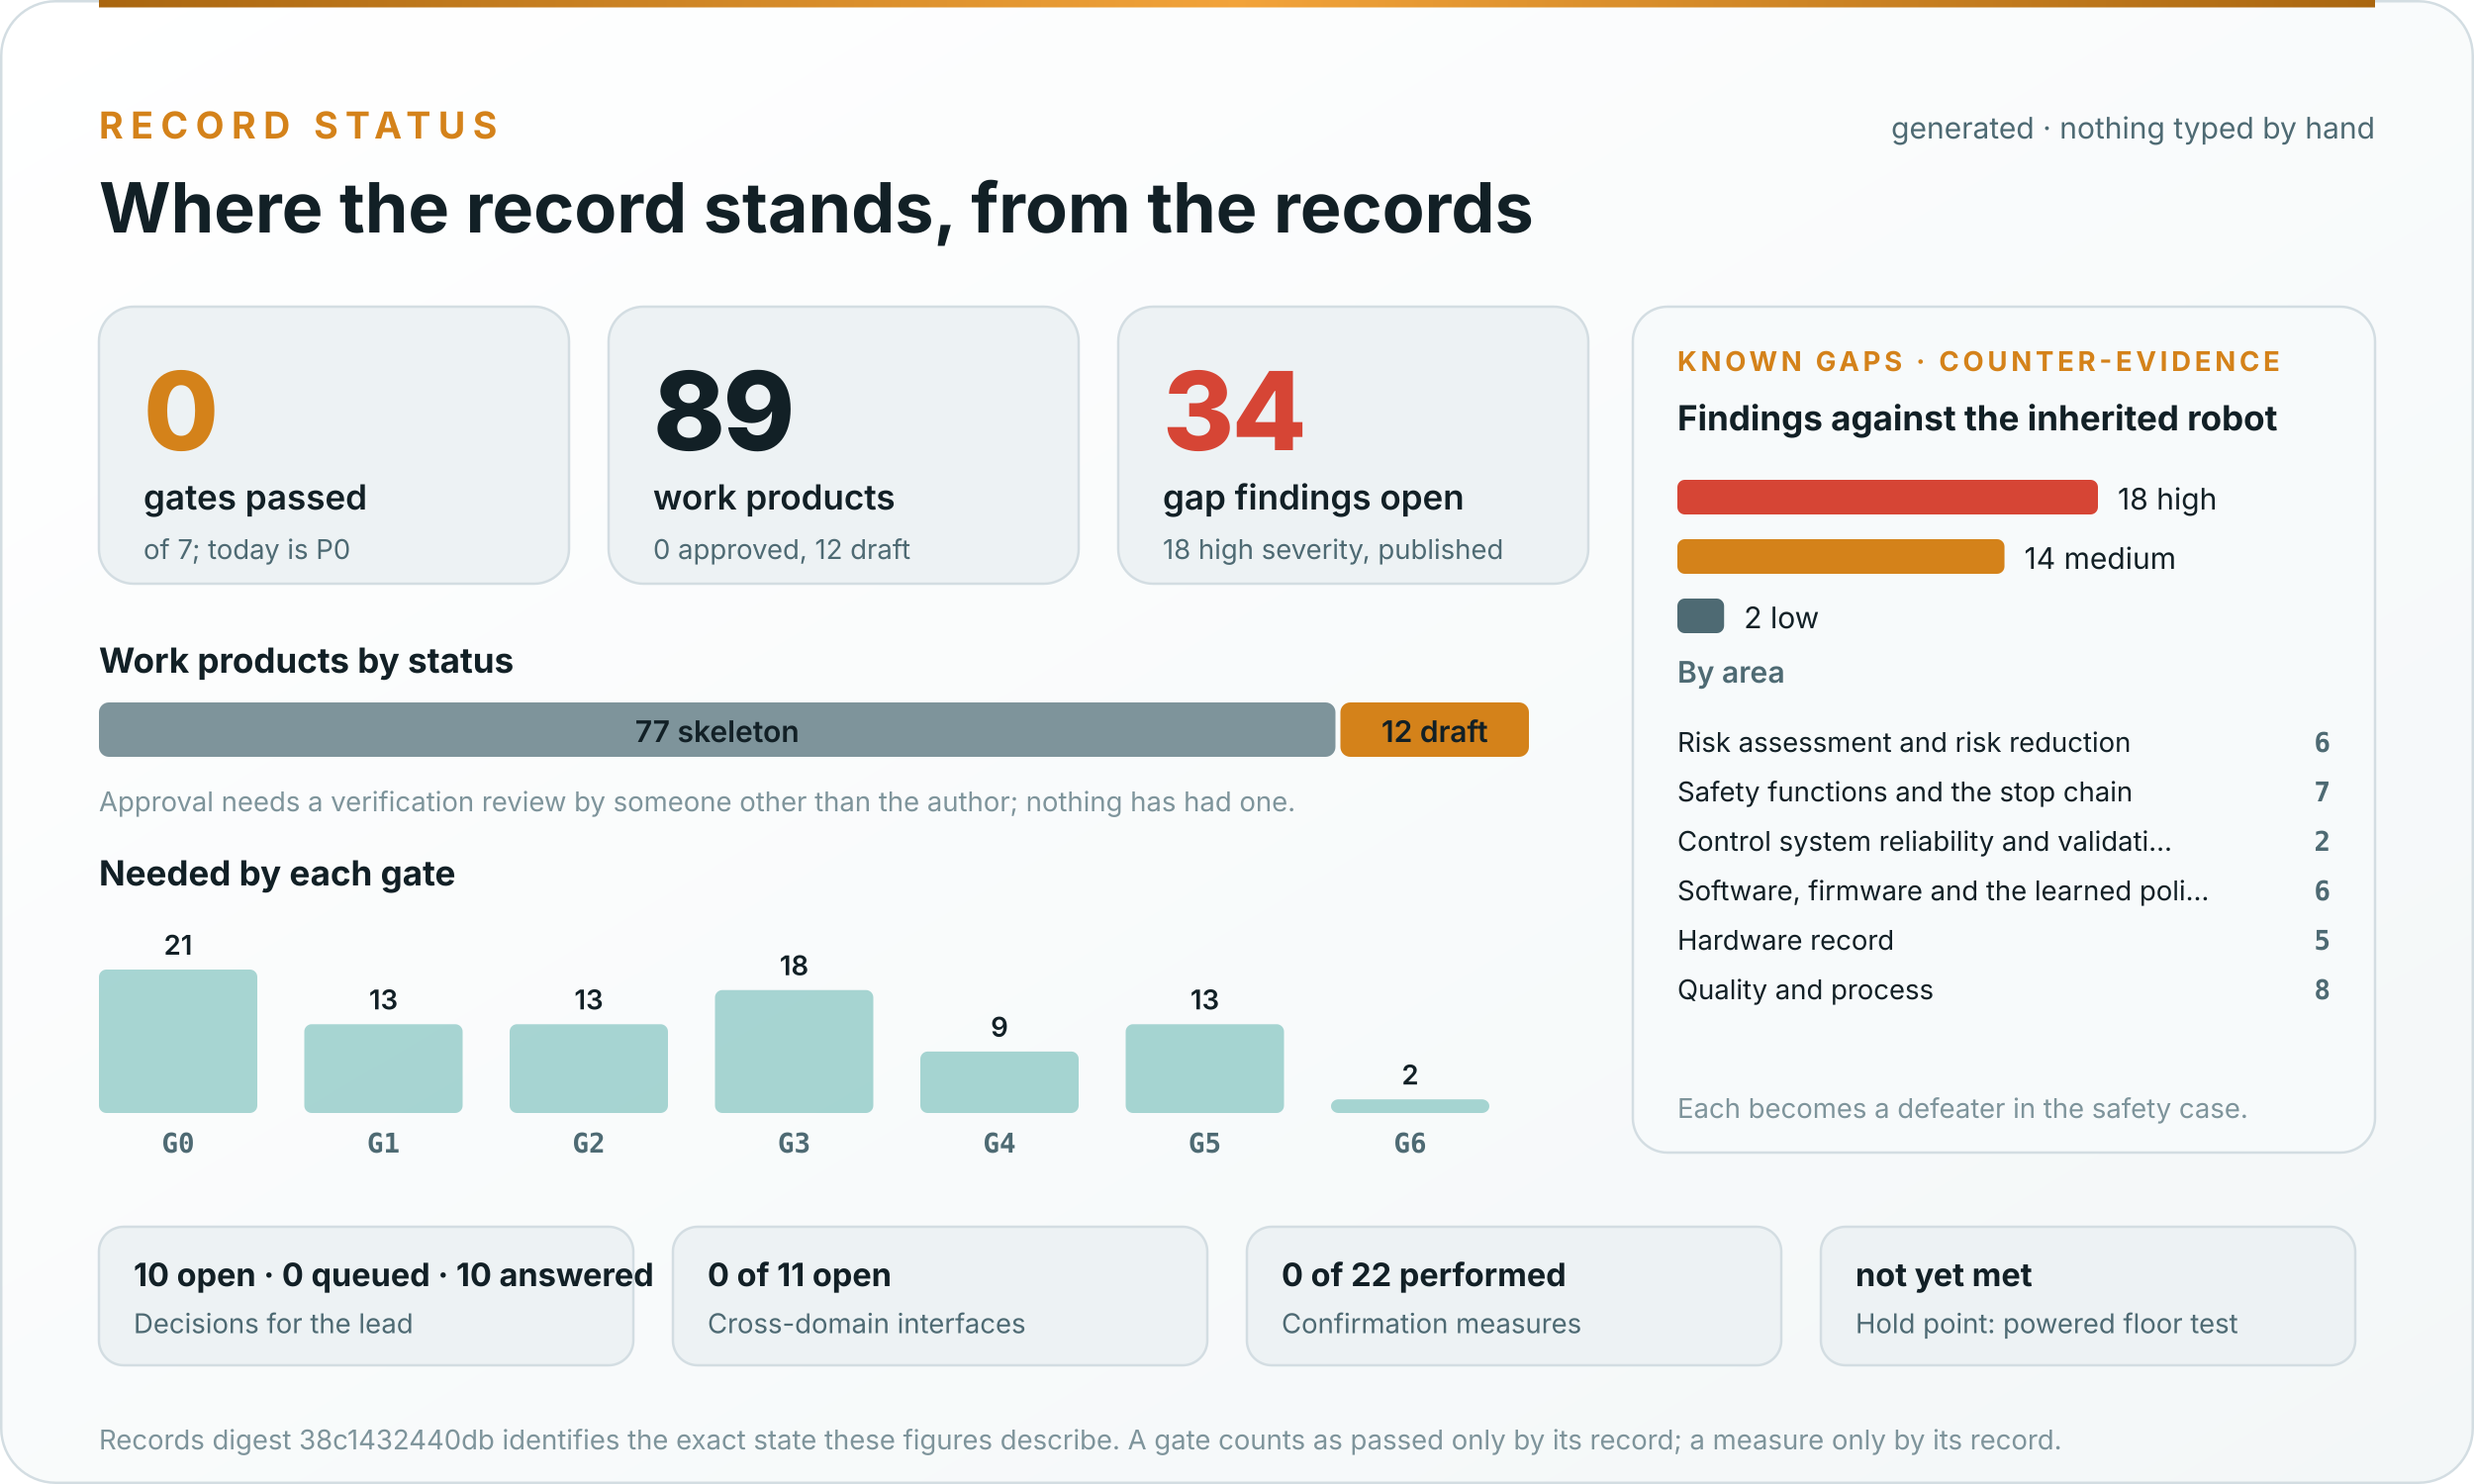
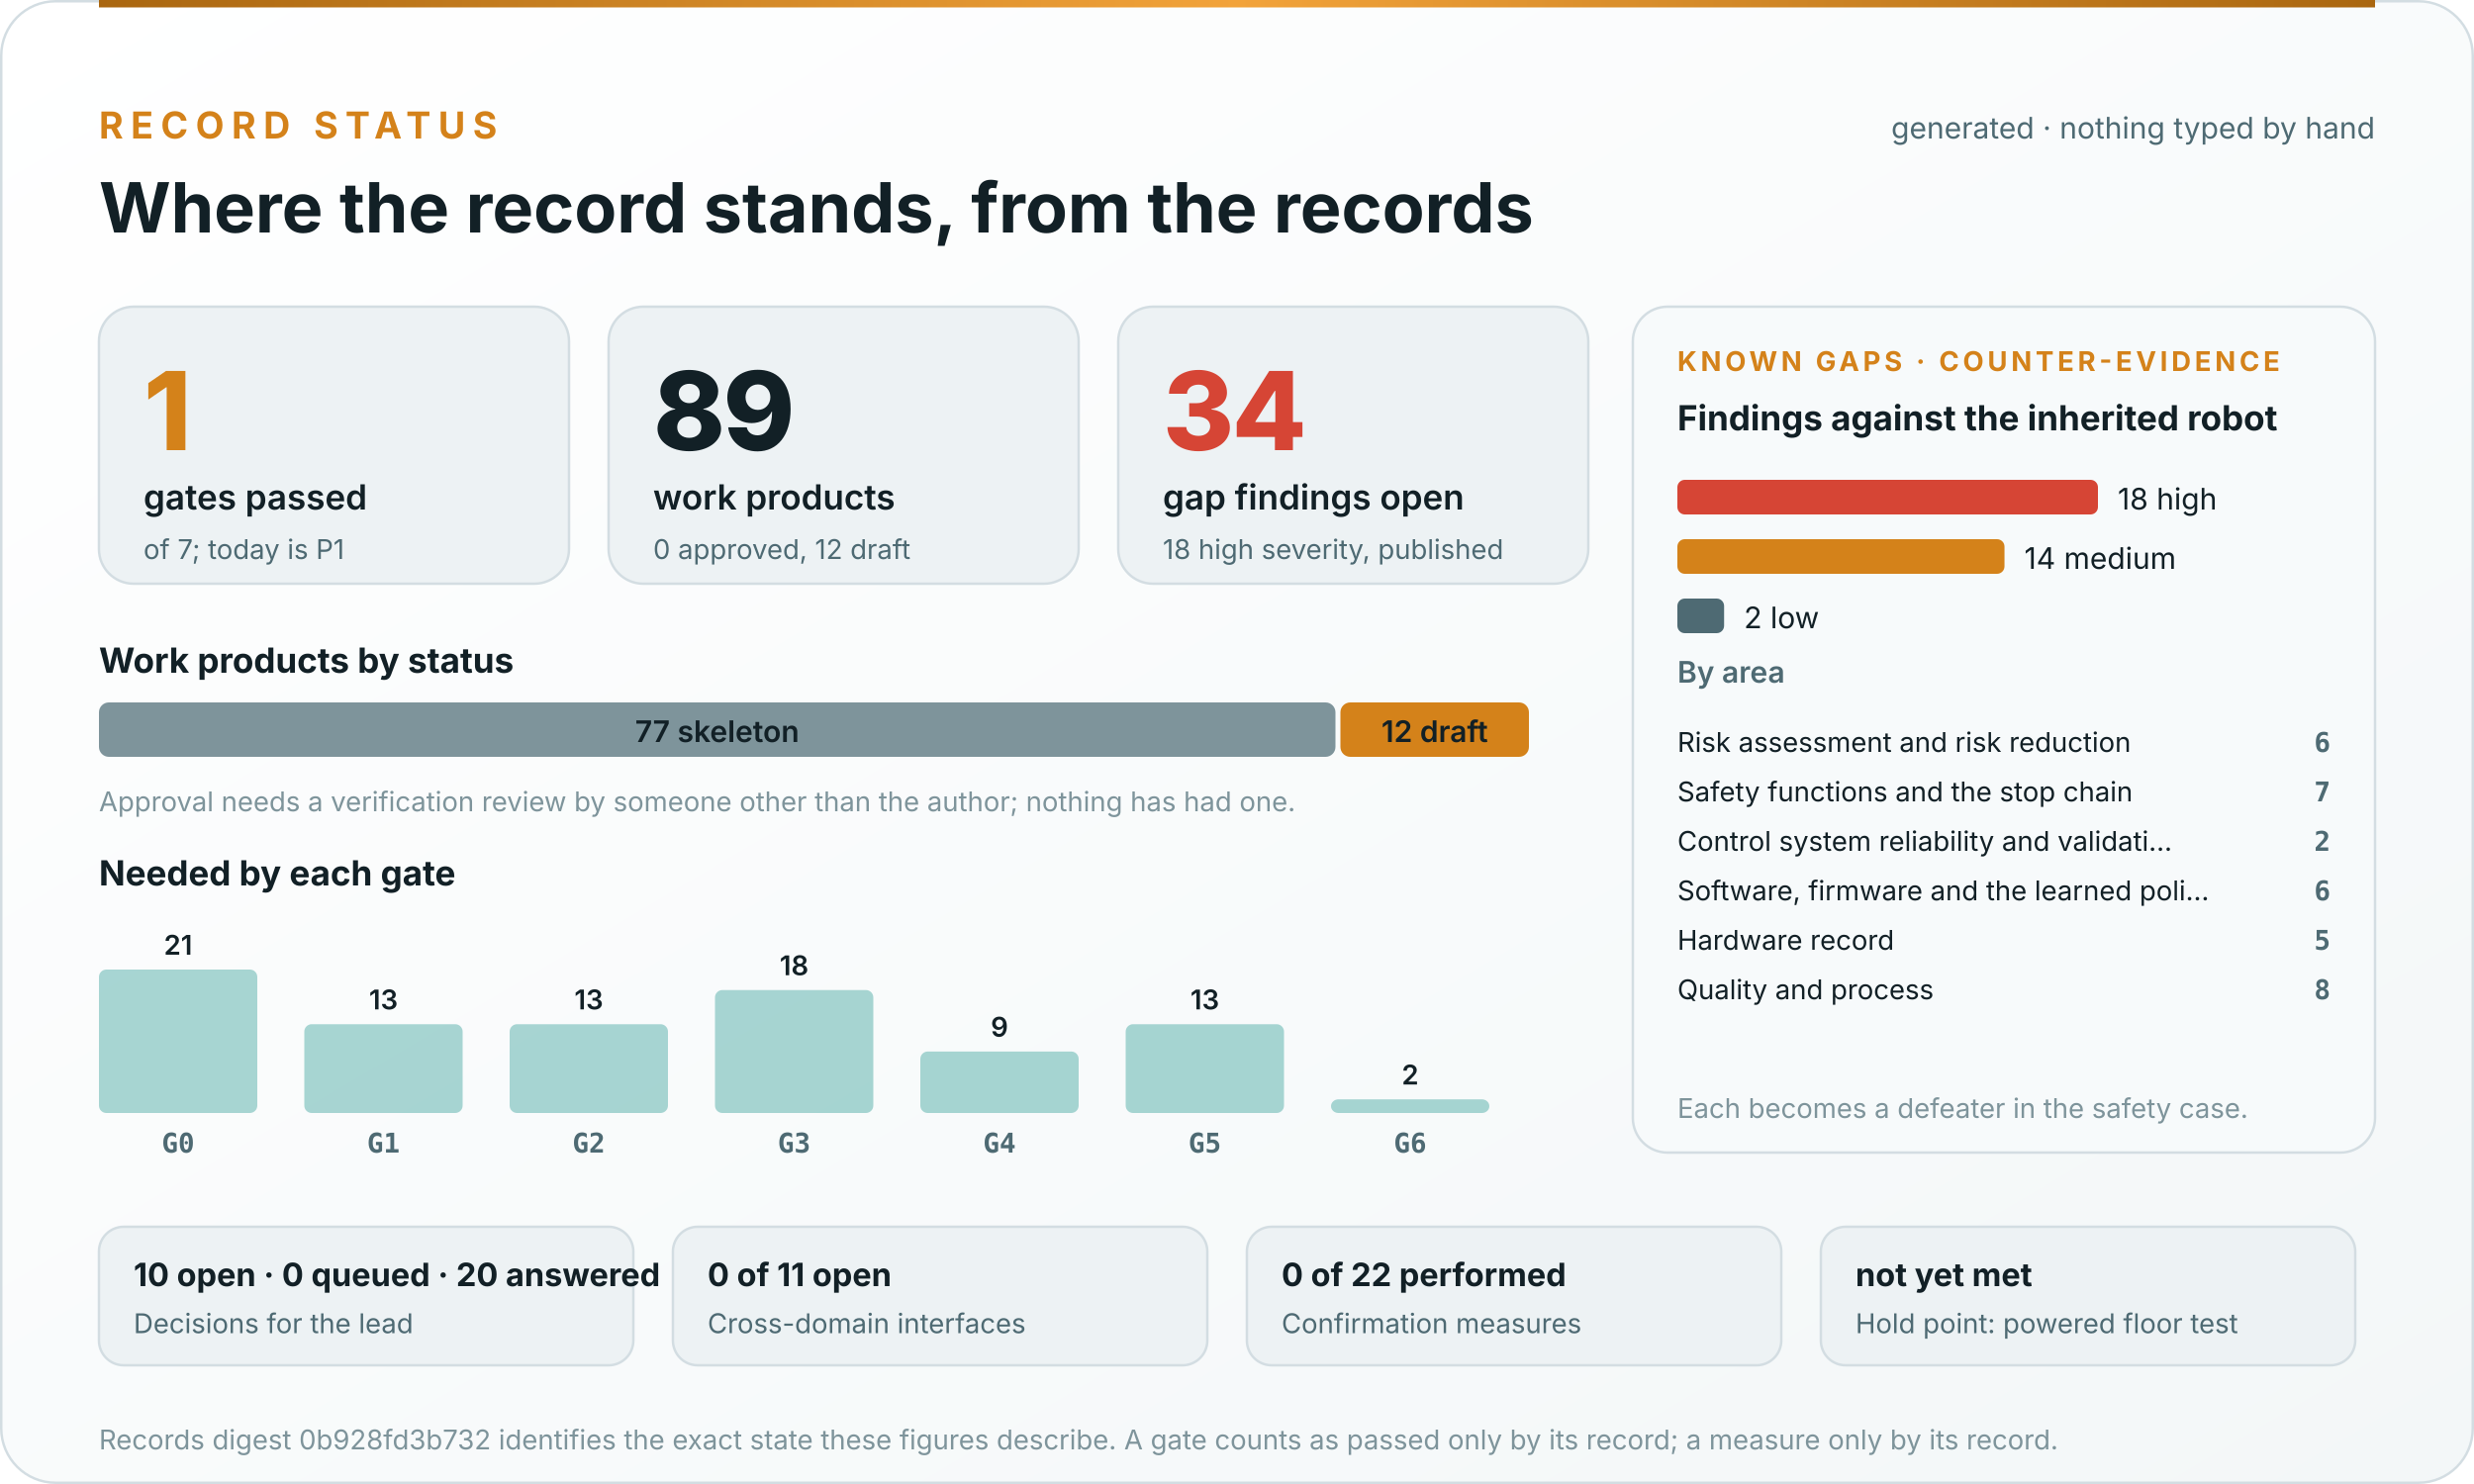
<svg xmlns="http://www.w3.org/2000/svg" width="1000" height="600" viewBox="0 0 1000 600" role="img" aria-labelledby="stat-t stat-d">
  <defs>
    <linearGradient id="stat-bg" x1="0" y1="0" x2="1" y2="1">
      <stop offset="0" stop-color="#FFFFFF" />
      <stop offset="1" stop-color="#F3F7F8" />
    </linearGradient>
    <linearGradient id="stat-amber" x1="0" y1="0" x2="1" y2="0">
      <stop offset="0" stop-color="#A8650F" />
      <stop offset="0.5" stop-color="#F2A33A" />
      <stop offset="1" stop-color="#A8650F" />
    </linearGradient>
  </defs>
  <rect x="0.5" y="0.5" width="999" height="599" rx="22" fill="url(#stat-bg)" stroke="#D3DDE2" />
  <rect x="40" y="0" width="920" height="3" fill="url(#stat-amber)" />
  <text x="40" y="56" font-family="Inter, 'Segoe UI', 'Helvetica Neue', Helvetica, Arial, sans-serif" font-size="15" font-weight="700" fill="#D4821A" text-anchor="start" letter-spacing="3">RECORD STATUS</text>
  <text x="40" y="94" font-family="Inter, 'Segoe UI', 'Helvetica Neue', Helvetica, Arial, sans-serif" font-size="28" font-weight="700" fill="#122026" text-anchor="start">Where the record stands, from the records</text>
  <text x="960" y="56" font-family="Inter, 'Segoe UI', 'Helvetica Neue', Helvetica, Arial, sans-serif" font-size="12" font-weight="400" fill="#4E6A73" text-anchor="end">generated · nothing typed by hand</text>
  <rect x="40" y="124" width="190" height="112" rx="14" fill="#EDF2F4" stroke="#D3DDE2" stroke-width="1" />
-   <text x="58" y="182" font-family="Inter, 'Segoe UI', 'Helvetica Neue', Helvetica, Arial, sans-serif" font-size="44" font-weight="800" fill="#D4821A" text-anchor="start" letter-spacing="-1">0</text>
+   <text x="58" y="182" font-family="Inter, 'Segoe UI', 'Helvetica Neue', Helvetica, Arial, sans-serif" font-size="44" font-weight="800" fill="#D4821A" text-anchor="start" letter-spacing="-1">1</text>
  <text x="58" y="206" font-family="Inter, 'Segoe UI', 'Helvetica Neue', Helvetica, Arial, sans-serif" font-size="14" font-weight="600" fill="#122026" text-anchor="start">gates passed</text>
-   <text x="58" y="226" font-family="Inter, 'Segoe UI', 'Helvetica Neue', Helvetica, Arial, sans-serif" font-size="11" font-weight="400" fill="#4E6A73" text-anchor="start">of 7; today is P0</text>
+   <text x="58" y="226" font-family="Inter, 'Segoe UI', 'Helvetica Neue', Helvetica, Arial, sans-serif" font-size="11" font-weight="400" fill="#4E6A73" text-anchor="start">of 7; today is P1</text>
  <rect x="246" y="124" width="190" height="112" rx="14" fill="#EDF2F4" stroke="#D3DDE2" stroke-width="1" />
  <text x="264" y="182" font-family="Inter, 'Segoe UI', 'Helvetica Neue', Helvetica, Arial, sans-serif" font-size="44" font-weight="800" fill="#122026" text-anchor="start" letter-spacing="-1">89</text>
  <text x="264" y="206" font-family="Inter, 'Segoe UI', 'Helvetica Neue', Helvetica, Arial, sans-serif" font-size="14" font-weight="600" fill="#122026" text-anchor="start">work products</text>
  <text x="264" y="226" font-family="Inter, 'Segoe UI', 'Helvetica Neue', Helvetica, Arial, sans-serif" font-size="11" font-weight="400" fill="#4E6A73" text-anchor="start">0 approved, 12 draft</text>
  <rect x="452" y="124" width="190" height="112" rx="14" fill="#EDF2F4" stroke="#D3DDE2" stroke-width="1" />
  <text x="470" y="182" font-family="Inter, 'Segoe UI', 'Helvetica Neue', Helvetica, Arial, sans-serif" font-size="44" font-weight="800" fill="#D64535" text-anchor="start" letter-spacing="-1">34</text>
  <text x="470" y="206" font-family="Inter, 'Segoe UI', 'Helvetica Neue', Helvetica, Arial, sans-serif" font-size="14" font-weight="600" fill="#122026" text-anchor="start">gap findings open</text>
  <text x="470" y="226" font-family="Inter, 'Segoe UI', 'Helvetica Neue', Helvetica, Arial, sans-serif" font-size="11" font-weight="400" fill="#4E6A73" text-anchor="start">18 high severity, published</text>
  <text x="40" y="272" font-family="Inter, 'Segoe UI', 'Helvetica Neue', Helvetica, Arial, sans-serif" font-size="14" font-weight="700" fill="#122026" text-anchor="start">Work products by status</text>
  <rect x="40" y="284" width="499.798" height="22" rx="4" fill="#7E949B" />
  <text x="289.899" y="300" font-family="Inter, 'Segoe UI', 'Helvetica Neue', Helvetica, Arial, sans-serif" font-size="12" font-weight="600" fill="#122026" text-anchor="middle">77 skeleton</text>
  <rect x="541.798" y="284" width="76.202" height="22" rx="4" fill="#D4821A" />
  <text x="579.899" y="300" font-family="Inter, 'Segoe UI', 'Helvetica Neue', Helvetica, Arial, sans-serif" font-size="12" font-weight="600" fill="#122026" text-anchor="middle">12 draft</text>
  <text x="40" y="328" font-family="Inter, 'Segoe UI', 'Helvetica Neue', Helvetica, Arial, sans-serif" font-size="11" font-weight="400" fill="#7E949B" text-anchor="start">Approval needs a verification review by someone other than the author; nothing has had one.</text>
  <text x="40" y="358" font-family="Inter, 'Segoe UI', 'Helvetica Neue', Helvetica, Arial, sans-serif" font-size="14" font-weight="700" fill="#122026" text-anchor="start">Needed by each gate</text>
  <rect x="40" y="392" width="64" height="58" rx="3" fill="#0E8C83" fill-opacity="0.35" />
  <text x="72" y="386" font-family="Inter, 'Segoe UI', 'Helvetica Neue', Helvetica, Arial, sans-serif" font-size="11" font-weight="600" fill="#122026" text-anchor="middle">21</text>
  <text x="72" y="466" font-family="'JetBrains Mono', 'SFMono-Regular', Menlo, Consolas, monospace" font-size="11" font-weight="600" fill="#4E6A73" text-anchor="middle">G0</text>
  <rect x="123" y="414.095" width="64" height="35.905" rx="3" fill="#0E8C83" fill-opacity="0.35" />
  <text x="155" y="408.095" font-family="Inter, 'Segoe UI', 'Helvetica Neue', Helvetica, Arial, sans-serif" font-size="11" font-weight="600" fill="#122026" text-anchor="middle">13</text>
  <text x="155" y="466" font-family="'JetBrains Mono', 'SFMono-Regular', Menlo, Consolas, monospace" font-size="11" font-weight="600" fill="#4E6A73" text-anchor="middle">G1</text>
  <rect x="206" y="414.095" width="64" height="35.905" rx="3" fill="#0E8C83" fill-opacity="0.35" />
  <text x="238" y="408.095" font-family="Inter, 'Segoe UI', 'Helvetica Neue', Helvetica, Arial, sans-serif" font-size="11" font-weight="600" fill="#122026" text-anchor="middle">13</text>
  <text x="238" y="466" font-family="'JetBrains Mono', 'SFMono-Regular', Menlo, Consolas, monospace" font-size="11" font-weight="600" fill="#4E6A73" text-anchor="middle">G2</text>
  <rect x="289" y="400.286" width="64" height="49.714" rx="3" fill="#0E8C83" fill-opacity="0.35" />
  <text x="321" y="394.286" font-family="Inter, 'Segoe UI', 'Helvetica Neue', Helvetica, Arial, sans-serif" font-size="11" font-weight="600" fill="#122026" text-anchor="middle">18</text>
  <text x="321" y="466" font-family="'JetBrains Mono', 'SFMono-Regular', Menlo, Consolas, monospace" font-size="11" font-weight="600" fill="#4E6A73" text-anchor="middle">G3</text>
  <rect x="372" y="425.143" width="64" height="24.857" rx="3" fill="#0E8C83" fill-opacity="0.35" />
  <text x="404" y="419.143" font-family="Inter, 'Segoe UI', 'Helvetica Neue', Helvetica, Arial, sans-serif" font-size="11" font-weight="600" fill="#122026" text-anchor="middle">9</text>
  <text x="404" y="466" font-family="'JetBrains Mono', 'SFMono-Regular', Menlo, Consolas, monospace" font-size="11" font-weight="600" fill="#4E6A73" text-anchor="middle">G4</text>
  <rect x="455" y="414.095" width="64" height="35.905" rx="3" fill="#0E8C83" fill-opacity="0.35" />
  <text x="487" y="408.095" font-family="Inter, 'Segoe UI', 'Helvetica Neue', Helvetica, Arial, sans-serif" font-size="11" font-weight="600" fill="#122026" text-anchor="middle">13</text>
  <text x="487" y="466" font-family="'JetBrains Mono', 'SFMono-Regular', Menlo, Consolas, monospace" font-size="11" font-weight="600" fill="#4E6A73" text-anchor="middle">G5</text>
  <rect x="538" y="444.476" width="64" height="5.524" rx="3" fill="#0E8C83" fill-opacity="0.35" />
  <text x="570" y="438.476" font-family="Inter, 'Segoe UI', 'Helvetica Neue', Helvetica, Arial, sans-serif" font-size="11" font-weight="600" fill="#122026" text-anchor="middle">2</text>
  <text x="570" y="466" font-family="'JetBrains Mono', 'SFMono-Regular', Menlo, Consolas, monospace" font-size="11" font-weight="600" fill="#4E6A73" text-anchor="middle">G6</text>
  <rect x="660" y="124" width="300" height="342" rx="14" fill="#F7FAFB" stroke="#D3DDE2" stroke-width="1" />
  <text x="678" y="150" font-family="Inter, 'Segoe UI', 'Helvetica Neue', Helvetica, Arial, sans-serif" font-size="11" font-weight="700" fill="#D4821A" text-anchor="start" letter-spacing="1.5">KNOWN GAPS · COUNTER-EVIDENCE</text>
  <text x="678" y="174" font-family="Inter, 'Segoe UI', 'Helvetica Neue', Helvetica, Arial, sans-serif" font-size="14" font-weight="700" fill="#122026" text-anchor="start">Findings against the inherited robot</text>
  <rect x="678" y="194" width="170" height="14" rx="3" fill="#D64535" />
  <text x="856" y="206" font-family="Inter, 'Segoe UI', 'Helvetica Neue', Helvetica, Arial, sans-serif" font-size="12" font-weight="400" fill="#122026" text-anchor="start">18 high</text>
  <rect x="678" y="218" width="132.222" height="14" rx="3" fill="#D4821A" />
  <text x="818.222" y="230" font-family="Inter, 'Segoe UI', 'Helvetica Neue', Helvetica, Arial, sans-serif" font-size="12" font-weight="400" fill="#122026" text-anchor="start">14 medium</text>
  <rect x="678" y="242" width="18.889" height="14" rx="3" fill="#4E6A73" />
  <text x="704.889" y="254" font-family="Inter, 'Segoe UI', 'Helvetica Neue', Helvetica, Arial, sans-serif" font-size="12" font-weight="400" fill="#122026" text-anchor="start">2 low</text>
  <text x="678" y="276" font-family="Inter, 'Segoe UI', 'Helvetica Neue', Helvetica, Arial, sans-serif" font-size="12" font-weight="600" fill="#4E6A73" text-anchor="start">By area</text>
  <text x="678" y="304" font-family="Inter, 'Segoe UI', 'Helvetica Neue', Helvetica, Arial, sans-serif" font-size="11" font-weight="400" fill="#122026" text-anchor="start">Risk assessment and risk reduction</text>
  <text x="942" y="304" font-family="'JetBrains Mono', 'SFMono-Regular', Menlo, Consolas, monospace" font-size="11" font-weight="600" fill="#4E6A73" text-anchor="end">6</text>
  <text x="678" y="324" font-family="Inter, 'Segoe UI', 'Helvetica Neue', Helvetica, Arial, sans-serif" font-size="11" font-weight="400" fill="#122026" text-anchor="start">Safety functions and the stop chain</text>
  <text x="942" y="324" font-family="'JetBrains Mono', 'SFMono-Regular', Menlo, Consolas, monospace" font-size="11" font-weight="600" fill="#4E6A73" text-anchor="end">7</text>
  <text x="678" y="344" font-family="Inter, 'Segoe UI', 'Helvetica Neue', Helvetica, Arial, sans-serif" font-size="11" font-weight="400" fill="#122026" text-anchor="start">Control system reliability and validati…</text>
  <text x="942" y="344" font-family="'JetBrains Mono', 'SFMono-Regular', Menlo, Consolas, monospace" font-size="11" font-weight="600" fill="#4E6A73" text-anchor="end">2</text>
  <text x="678" y="364" font-family="Inter, 'Segoe UI', 'Helvetica Neue', Helvetica, Arial, sans-serif" font-size="11" font-weight="400" fill="#122026" text-anchor="start">Software, firmware and the learned poli…</text>
  <text x="942" y="364" font-family="'JetBrains Mono', 'SFMono-Regular', Menlo, Consolas, monospace" font-size="11" font-weight="600" fill="#4E6A73" text-anchor="end">6</text>
  <text x="678" y="384" font-family="Inter, 'Segoe UI', 'Helvetica Neue', Helvetica, Arial, sans-serif" font-size="11" font-weight="400" fill="#122026" text-anchor="start">Hardware record</text>
  <text x="942" y="384" font-family="'JetBrains Mono', 'SFMono-Regular', Menlo, Consolas, monospace" font-size="11" font-weight="600" fill="#4E6A73" text-anchor="end">5</text>
  <text x="678" y="404" font-family="Inter, 'Segoe UI', 'Helvetica Neue', Helvetica, Arial, sans-serif" font-size="11" font-weight="400" fill="#122026" text-anchor="start">Quality and process</text>
  <text x="942" y="404" font-family="'JetBrains Mono', 'SFMono-Regular', Menlo, Consolas, monospace" font-size="11" font-weight="600" fill="#4E6A73" text-anchor="end">8</text>
  <text x="678" y="452" font-family="Inter, 'Segoe UI', 'Helvetica Neue', Helvetica, Arial, sans-serif" font-size="11" font-weight="400" fill="#7E949B" text-anchor="start">Each becomes a defeater in the safety case.</text>
  <rect x="40" y="496" width="216" height="56" rx="10" fill="#EDF2F4" stroke="#D3DDE2" stroke-width="1" />
-   <text x="54" y="520" font-family="Inter, 'Segoe UI', 'Helvetica Neue', Helvetica, Arial, sans-serif" font-size="13" font-weight="700" fill="#122026" text-anchor="start">10 open · 0 queued · 10 answered</text>
+   <text x="54" y="520" font-family="Inter, 'Segoe UI', 'Helvetica Neue', Helvetica, Arial, sans-serif" font-size="13" font-weight="700" fill="#122026" text-anchor="start">10 open · 0 queued · 20 answered</text>
  <text x="54" y="539" font-family="Inter, 'Segoe UI', 'Helvetica Neue', Helvetica, Arial, sans-serif" font-size="11" font-weight="400" fill="#4E6A73" text-anchor="start">Decisions for the lead</text>
  <rect x="272" y="496" width="216" height="56" rx="10" fill="#EDF2F4" stroke="#D3DDE2" stroke-width="1" />
  <text x="286" y="520" font-family="Inter, 'Segoe UI', 'Helvetica Neue', Helvetica, Arial, sans-serif" font-size="13" font-weight="700" fill="#122026" text-anchor="start">0 of 11 open</text>
  <text x="286" y="539" font-family="Inter, 'Segoe UI', 'Helvetica Neue', Helvetica, Arial, sans-serif" font-size="11" font-weight="400" fill="#4E6A73" text-anchor="start">Cross-domain interfaces</text>
  <rect x="504" y="496" width="216" height="56" rx="10" fill="#EDF2F4" stroke="#D3DDE2" stroke-width="1" />
  <text x="518" y="520" font-family="Inter, 'Segoe UI', 'Helvetica Neue', Helvetica, Arial, sans-serif" font-size="13" font-weight="700" fill="#122026" text-anchor="start">0 of 22 performed</text>
  <text x="518" y="539" font-family="Inter, 'Segoe UI', 'Helvetica Neue', Helvetica, Arial, sans-serif" font-size="11" font-weight="400" fill="#4E6A73" text-anchor="start">Confirmation measures</text>
  <rect x="736" y="496" width="216" height="56" rx="10" fill="#EDF2F4" stroke="#D3DDE2" stroke-width="1" />
  <text x="750" y="520" font-family="Inter, 'Segoe UI', 'Helvetica Neue', Helvetica, Arial, sans-serif" font-size="13" font-weight="700" fill="#122026" text-anchor="start">not yet met</text>
  <text x="750" y="539" font-family="Inter, 'Segoe UI', 'Helvetica Neue', Helvetica, Arial, sans-serif" font-size="11" font-weight="400" fill="#4E6A73" text-anchor="start">Hold point: powered floor test</text>
-   <text x="40" y="586" font-family="Inter, 'Segoe UI', 'Helvetica Neue', Helvetica, Arial, sans-serif" font-size="11" font-weight="400" fill="#7E949B" text-anchor="start">Records digest 38c1432440db identifies the exact state these figures describe. A gate counts as passed only by its record; a measure only by its record.</text>
+   <text x="40" y="586" font-family="Inter, 'Segoe UI', 'Helvetica Neue', Helvetica, Arial, sans-serif" font-size="11" font-weight="400" fill="#7E949B" text-anchor="start">Records digest 0b928fd3b732 identifies the exact state these figures describe. A gate counts as passed only by its record; a measure only by its record.</text>
</svg>
